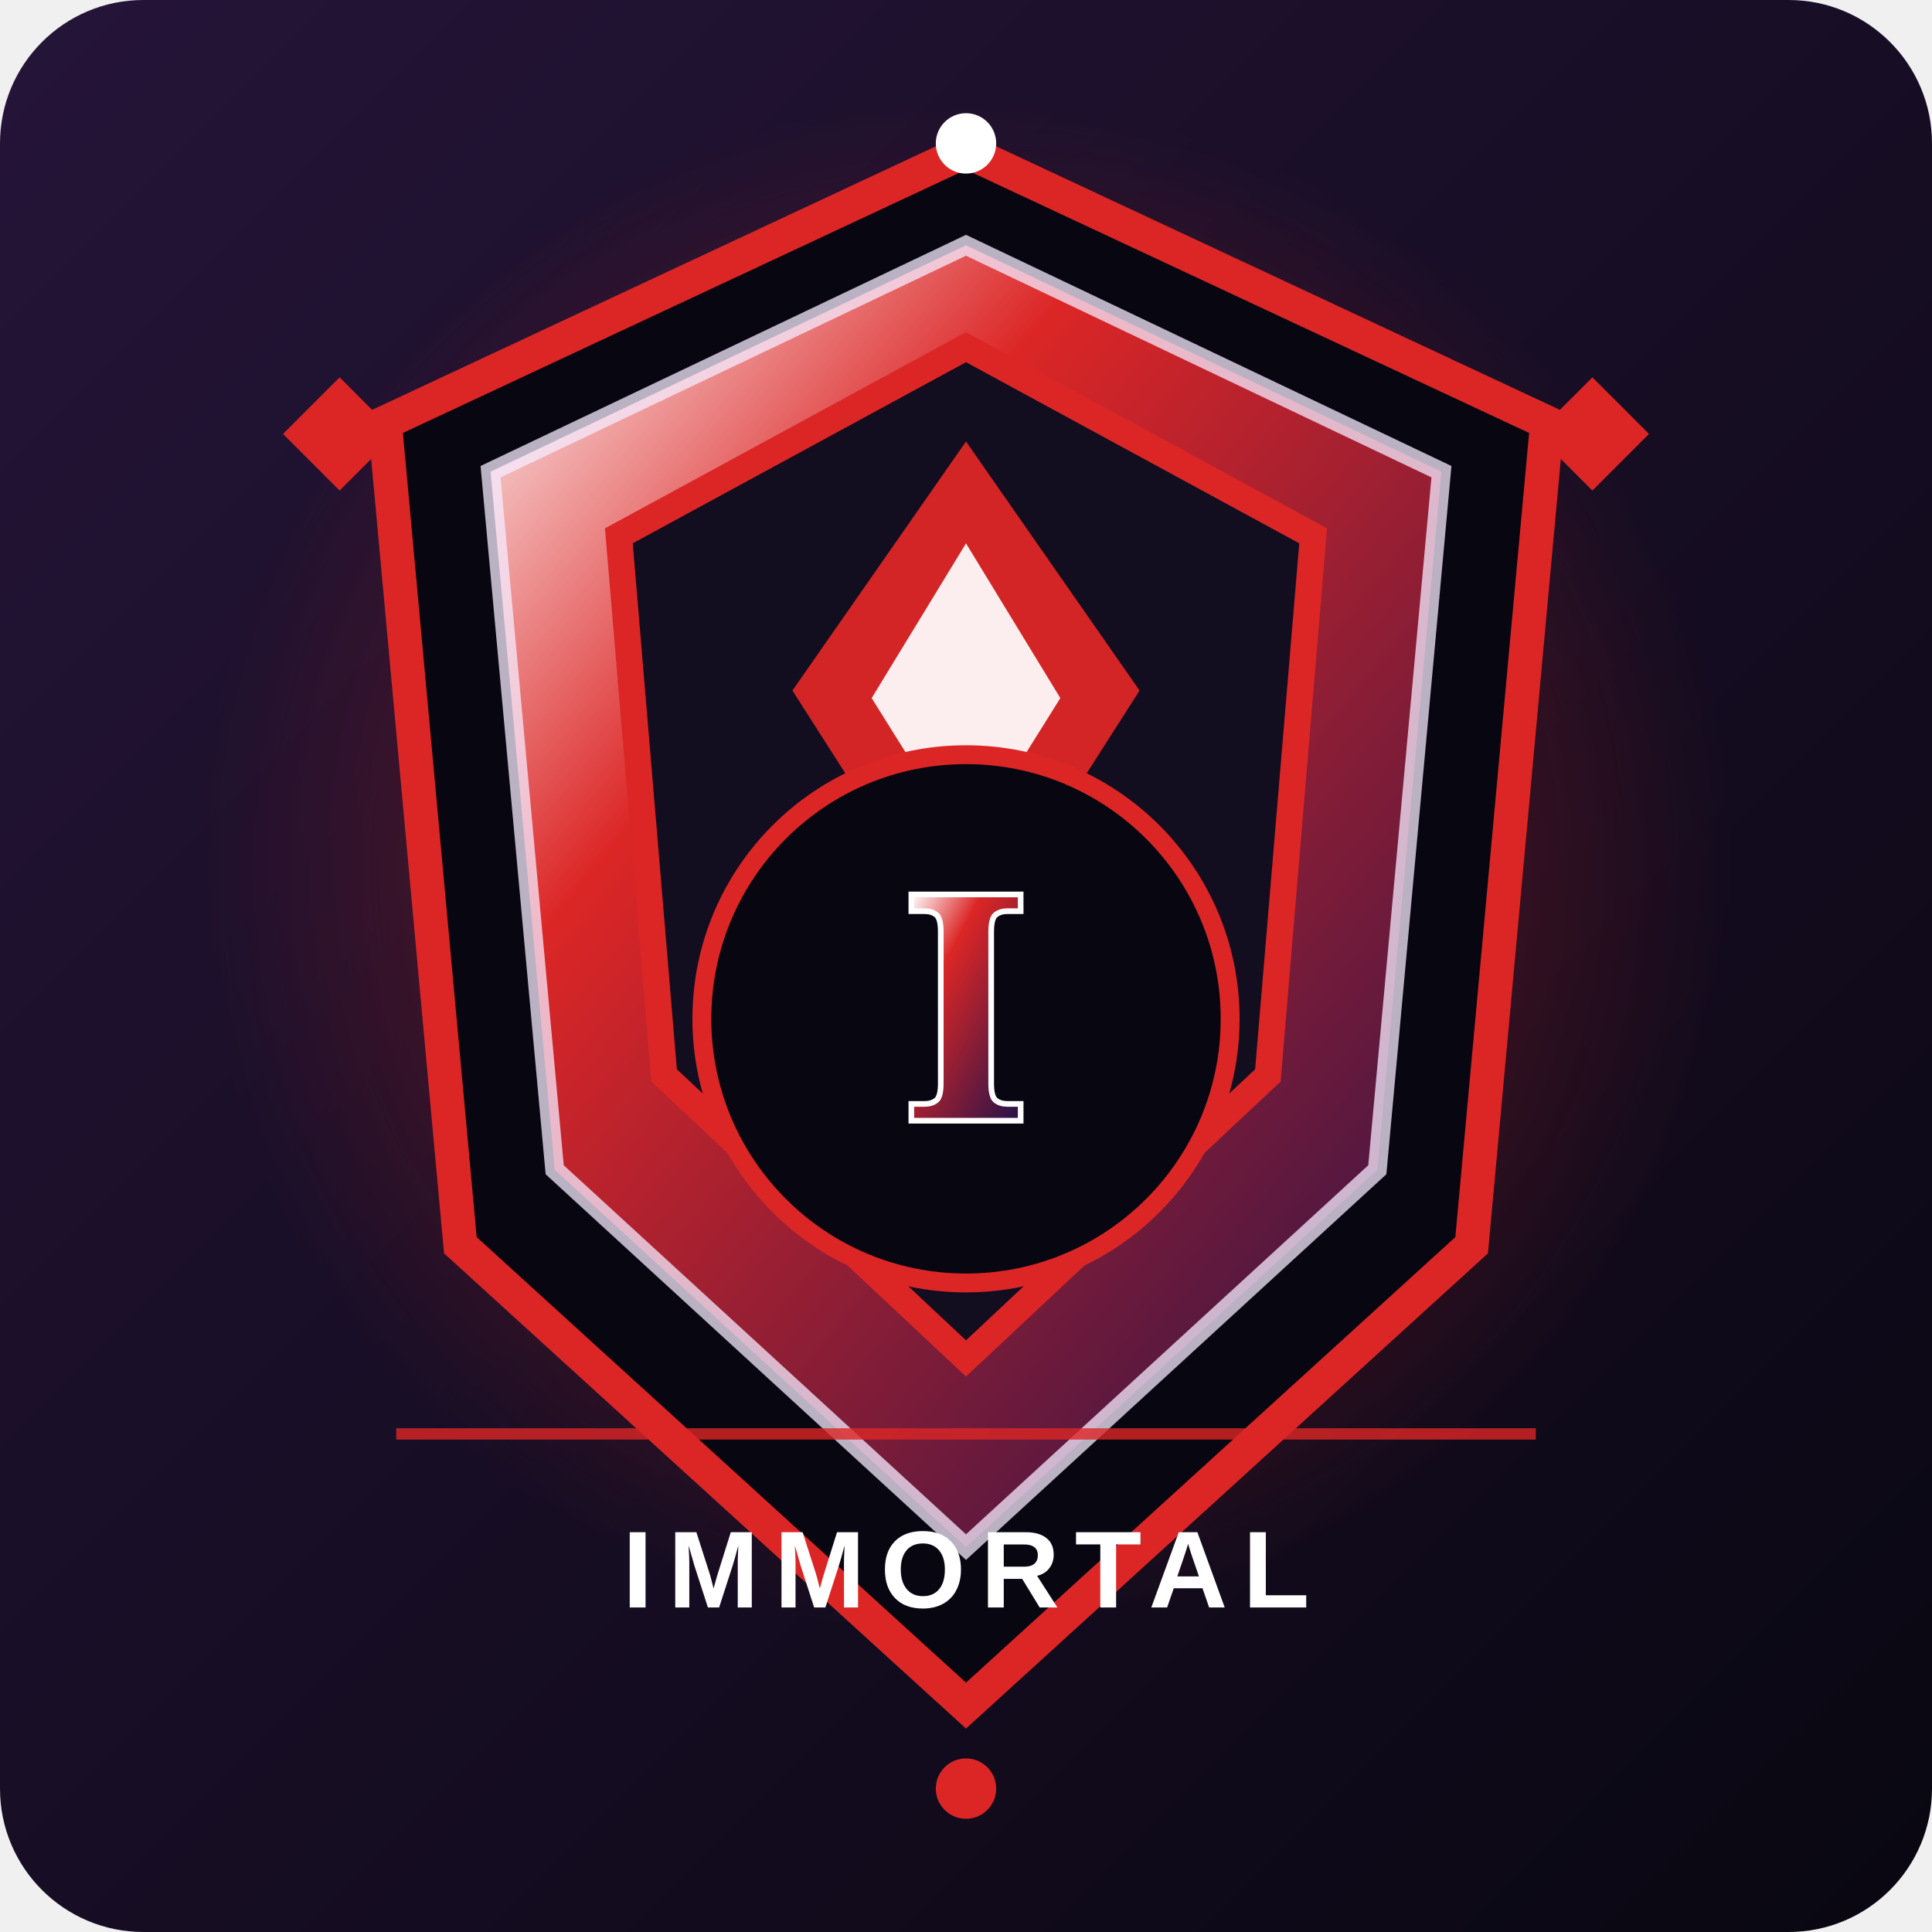
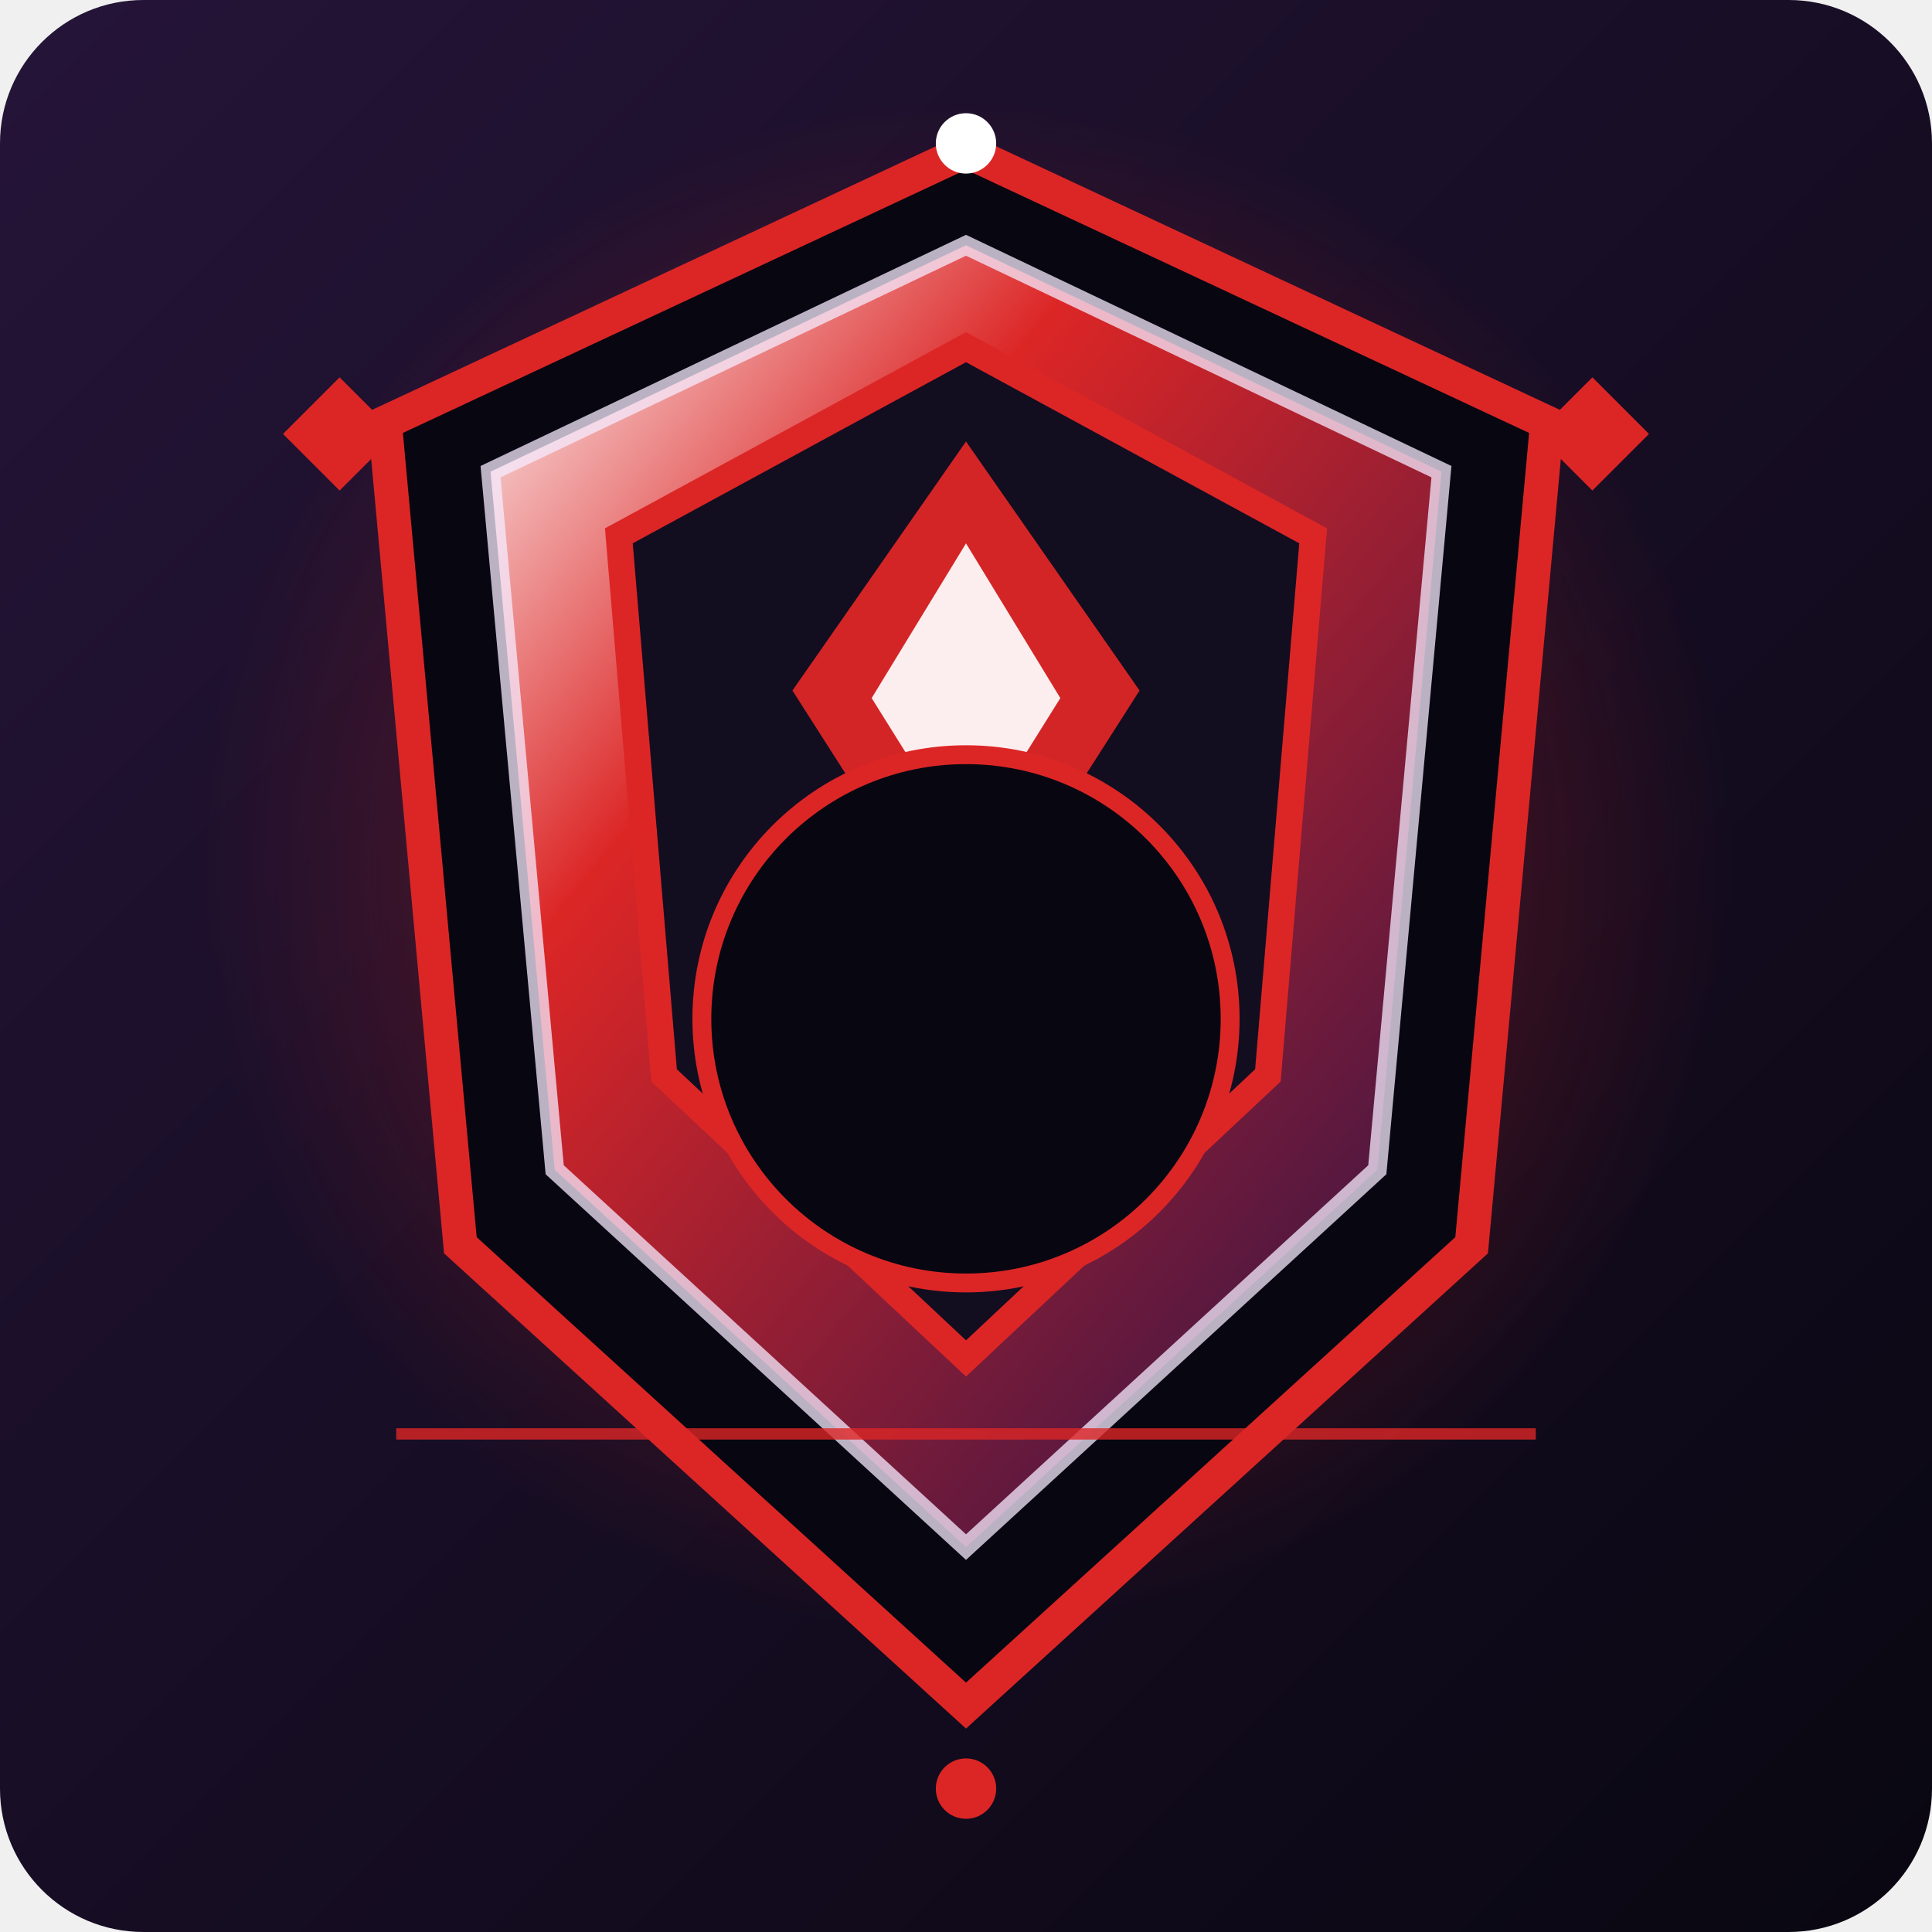
<svg xmlns="http://www.w3.org/2000/svg" viewBox="0 0 512 512" role="img" aria-label="IMMORTAL rank emblem">
  <defs>
    <linearGradient id="bg" x1="0" y1="0" x2="1" y2="1">
      <stop stop-color="#251438" />
      <stop offset="1" stop-color="#090711" />
    </linearGradient>
    <linearGradient id="metal" x1="0" y1="0" x2="0.9" y2="1">
      <stop stop-color="#fff" />
      <stop offset=".32" stop-color="#dc2626" />
      <stop offset="1" stop-color="#301447" />
    </linearGradient>
    <radialGradient id="glow">
      <stop stop-color="#dc2626" stop-opacity=".55" />
      <stop offset="1" stop-color="#dc2626" stop-opacity="0" />
    </radialGradient>
    <filter id="shadow">
      <feGaussianBlur stdDeviation="9" />
    </filter>
  </defs>
  <rect width="512" height="512" rx="38" fill="url(#bg)" />
  <circle cx="256" cy="230" r="205" fill="url(#glow)" />
  <path d="M256 40 410 112 390 330 256 452 122 330 102 112Z" fill="#080611" stroke="#dc2626" stroke-width="9" />
  <path d="M256 65 382 125 365 310 256 410 147 310 130 125Z" fill="url(#metal)" stroke="#f5eaff" stroke-opacity=".75" stroke-width="5" />
  <path d="M256 92 348 142 336 285 256 360 176 285 164 142Z" fill="#130d20" stroke="#dc2626" stroke-width="7" />
  <path d="M256 117 302 183 256 255 210 183Z" fill="#dc2626" opacity=".95" />
  <path d="M256 144 281 185 256 225 231 185Z" fill="#fff" opacity=".92" />
  <circle cx="256" cy="270" r="70" fill="#080611" stroke="#dc2626" stroke-width="5" />
-   <text x="256" y="297" text-anchor="middle" font-family="Georgia,serif" font-size="84" font-weight="900" fill="url(#metal)" stroke="#fff" stroke-width="1.5">I</text>
  <path d="M105 380H407" stroke="#dc2626" stroke-width="3" opacity=".8" />
-   <text x="256" y="426" text-anchor="middle" font-family="Arial,sans-serif" font-size="29" font-weight="900" letter-spacing="4" fill="#fff">IMMORTAL</text>
  <path d="m90 100 15 15-15 15-15-15Zm332 0 15 15-15 15-15-15Z" fill="#dc2626" />
  <circle cx="256" cy="38" r="8" fill="#fff" />
  <circle cx="256" cy="474" r="8" fill="#dc2626" />
</svg>
